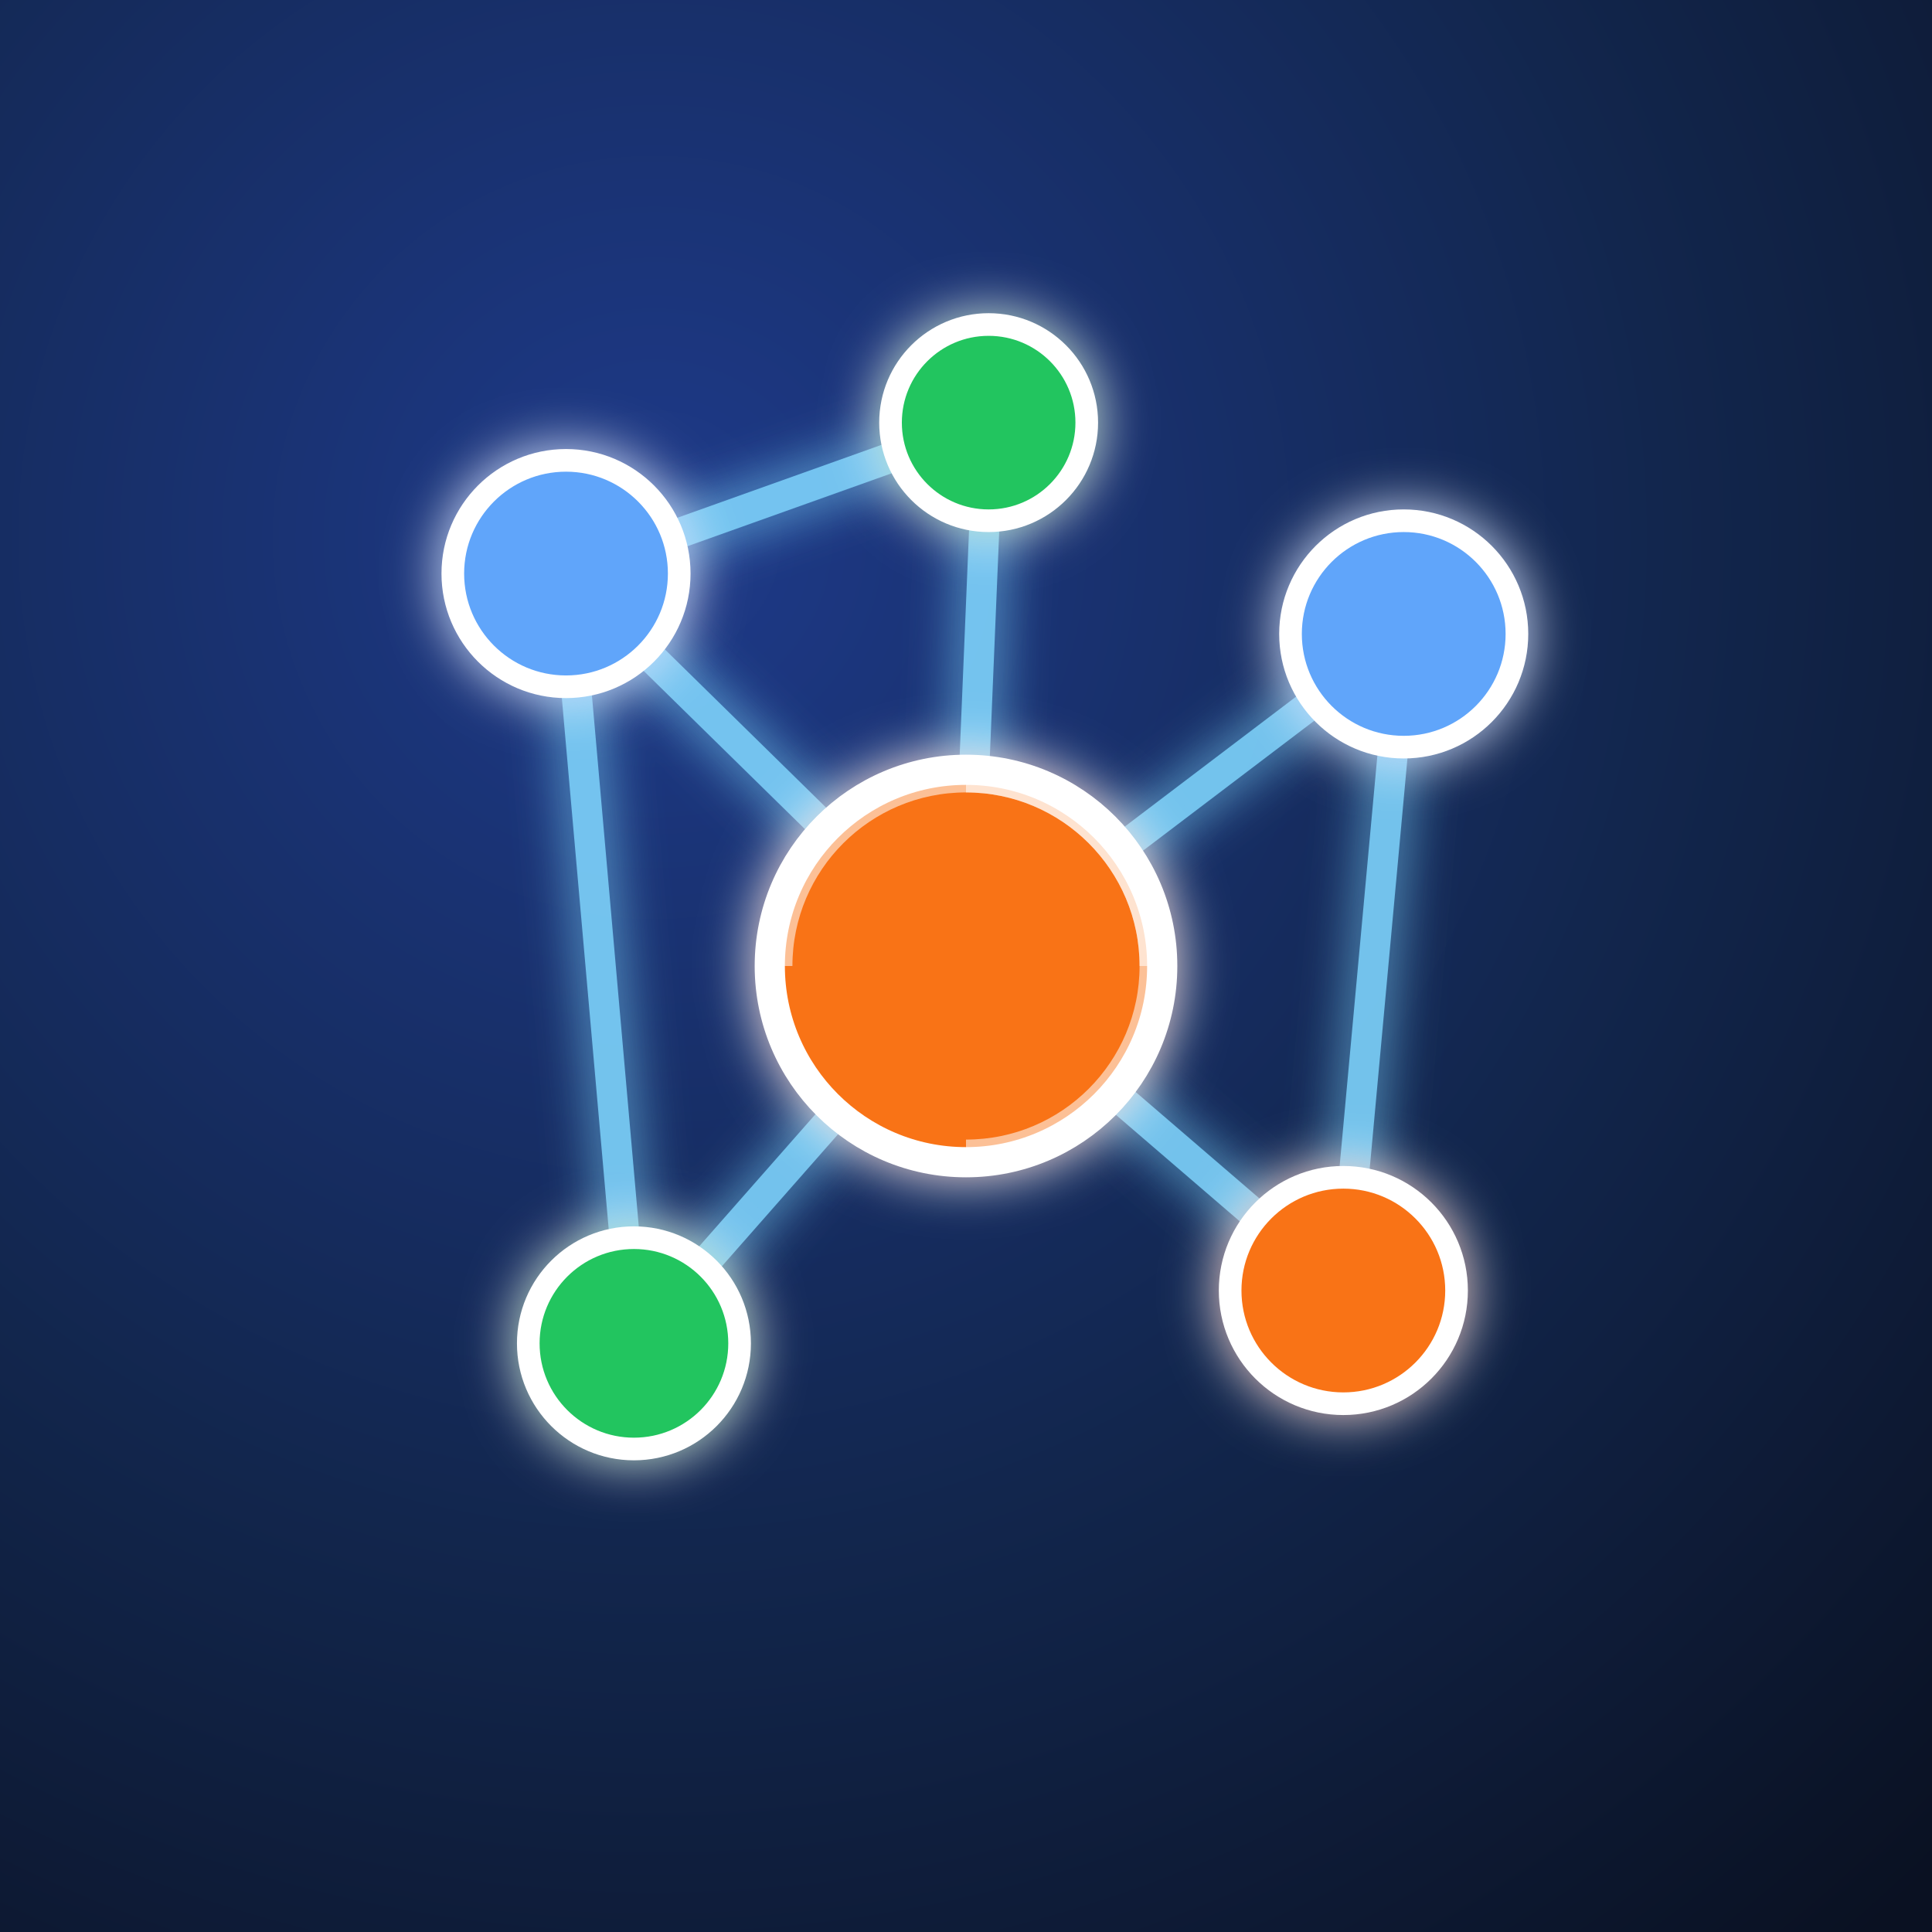
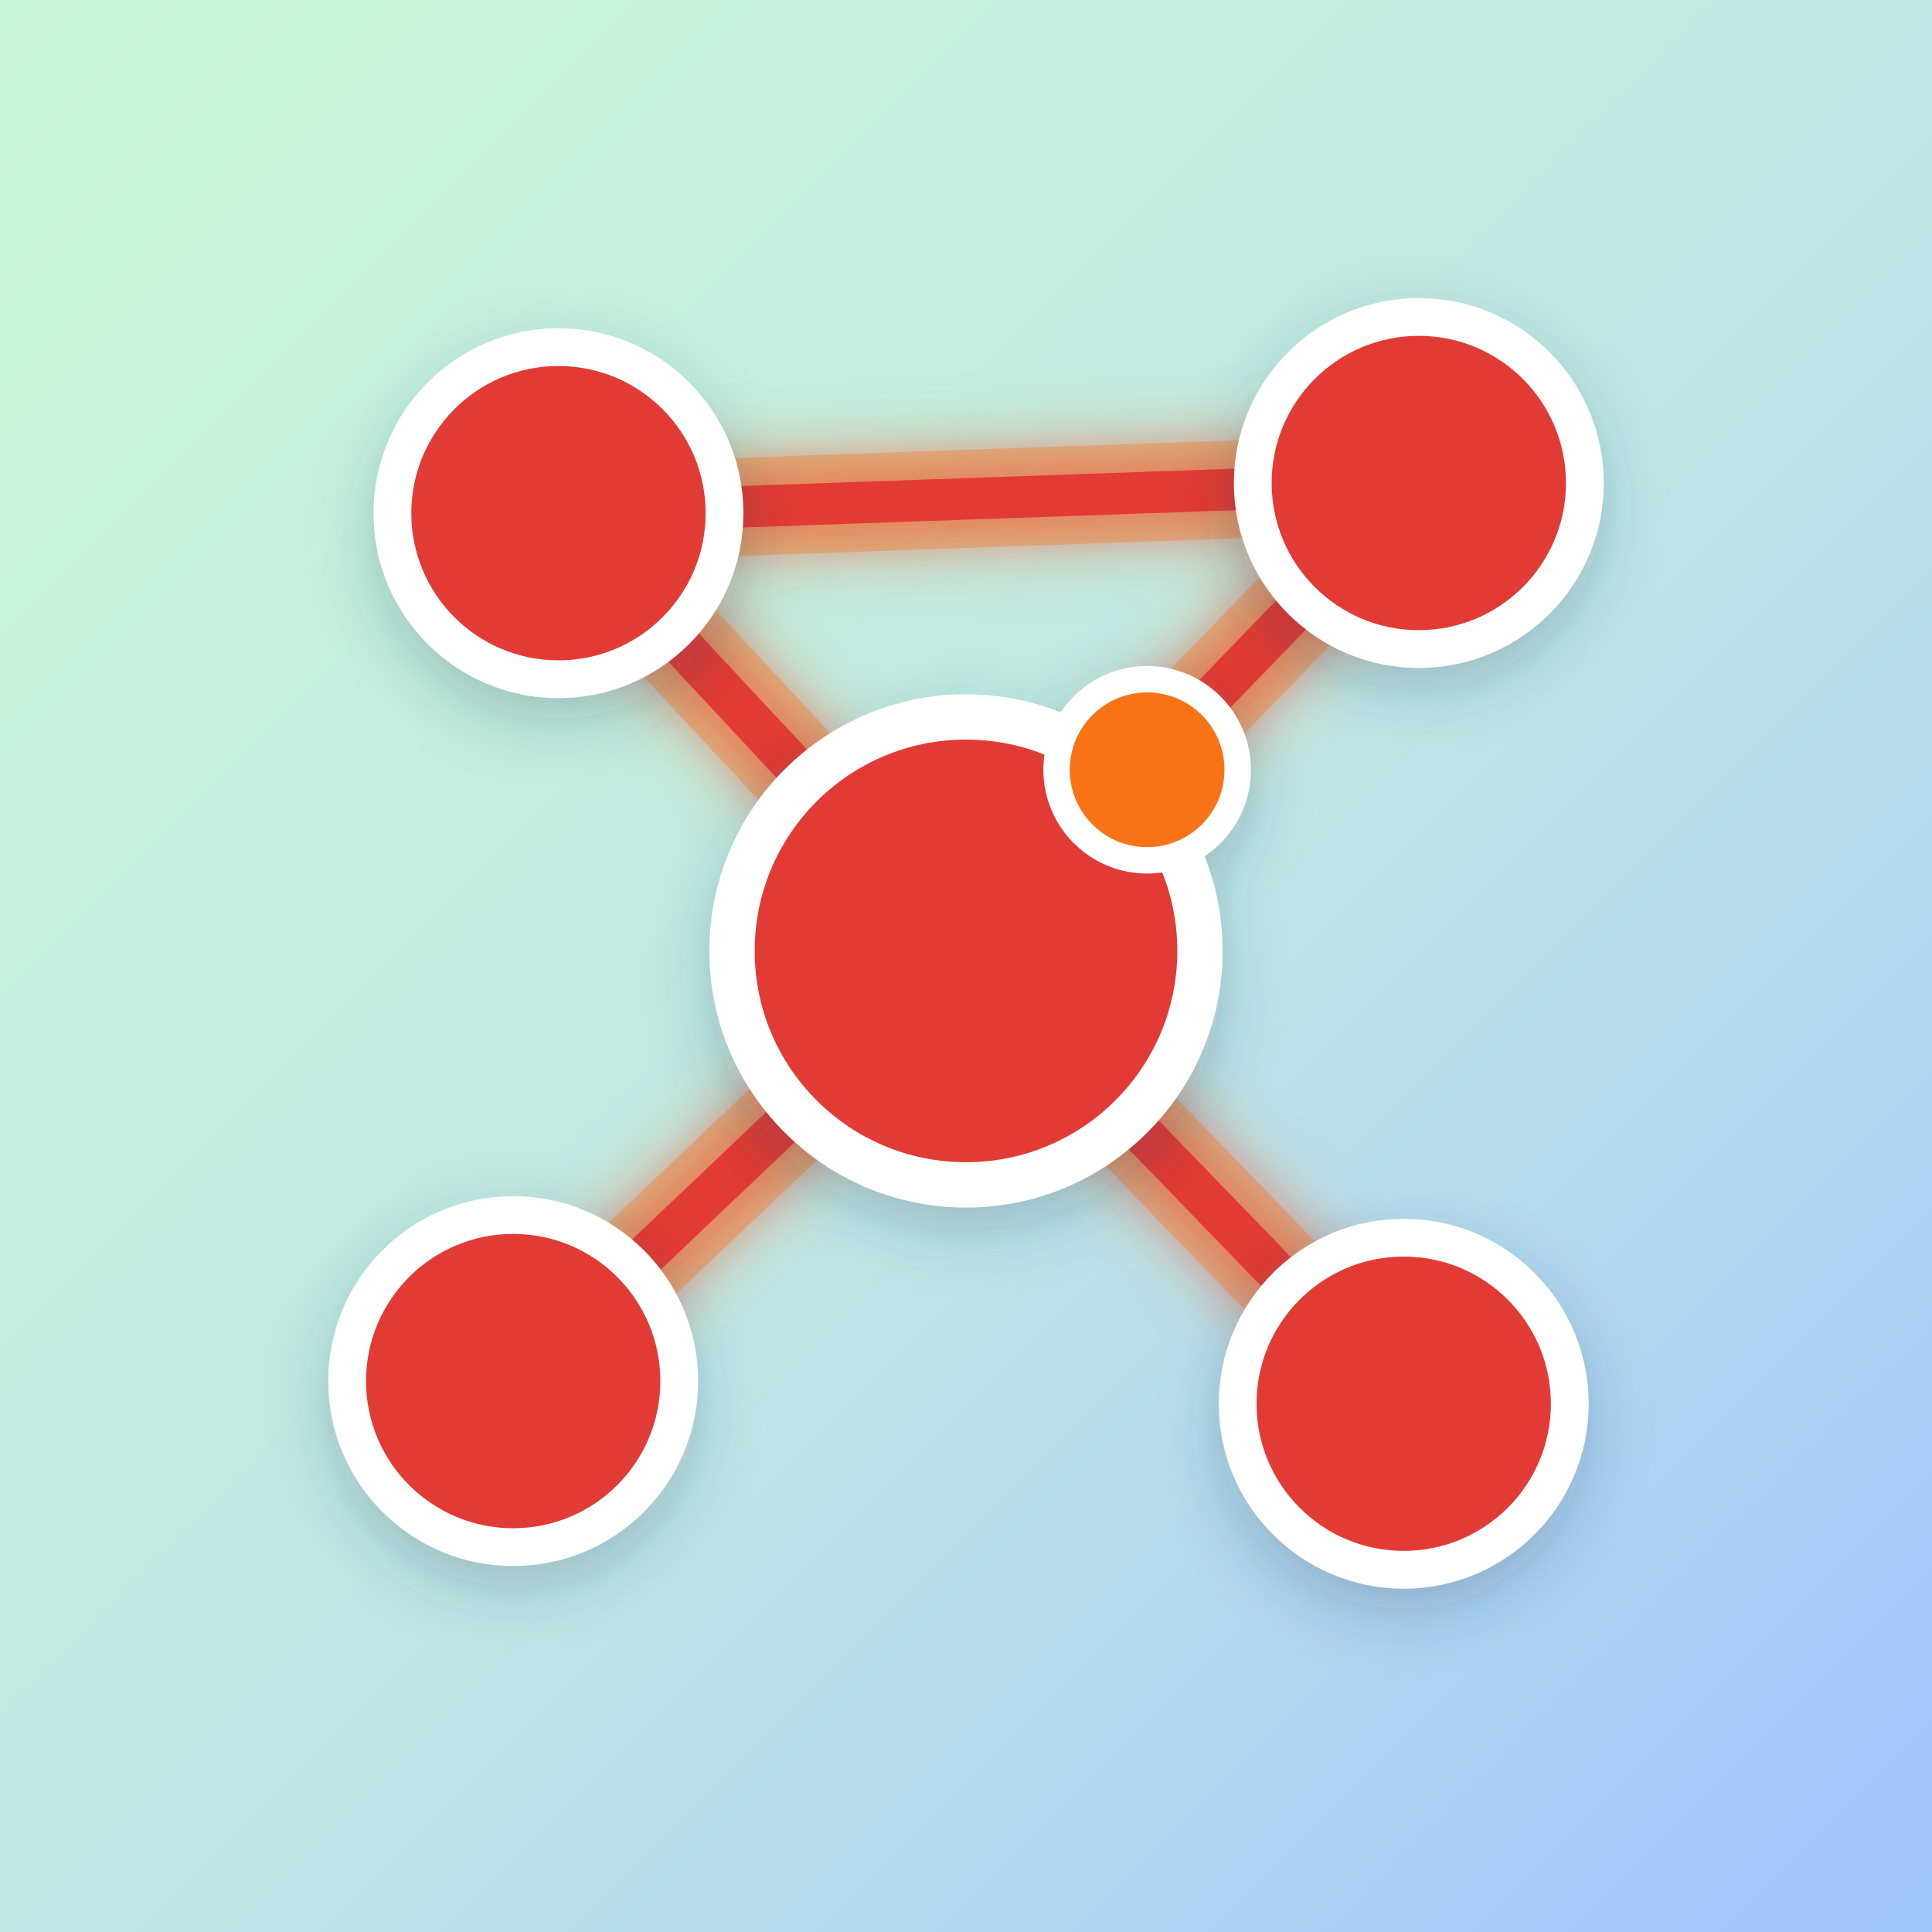
<svg xmlns="http://www.w3.org/2000/svg" viewBox="0 0 512 512" width="512" height="512">
  <defs>
-     <radialGradient id="bg" cx="34%" cy="28%" r="95%">
-       <stop offset="0%" stop-color="#1e3a8a" />
-       <stop offset="55%" stop-color="#12264d" />
-       <stop offset="100%" stop-color="#0a1122" />
-     </radialGradient>
+     <linearGradient id="bg" x1="0" y1="0" x2="1" y2="1">
+       <stop offset="0" stop-color="#c9f8d6" />
+       <stop offset="0.55" stop-color="#bfe6e6" />
+       <stop offset="1" stop-color="#9fc3fd" />
+     </linearGradient>
    <filter id="glow" x="-60%" y="-60%" width="220%" height="220%">
-       <feGaussianBlur stdDeviation="7" result="b" />
+       <feGaussianBlur stdDeviation="9" result="b" />
      <feMerge>
        <feMergeNode in="b" />
        <feMergeNode in="SourceGraphic" />
      </feMerge>
    </filter>
+     <filter id="soft" x="-40%" y="-40%" width="180%" height="180%">
+       <feDropShadow dx="0" dy="6" stdDeviation="8" flood-color="#1e3a5f" flood-opacity="0.25" />
+     </filter>
  </defs>
  <rect width="512" height="512" fill="url(#bg)" />
-   <g stroke="#7dd3fc" stroke-width="8" stroke-linecap="round" opacity="0.9" filter="url(#glow)">
-     <line x1="256" y1="256" x2="150" y2="152" />
-     <line x1="256" y1="256" x2="262" y2="112" />
-     <line x1="256" y1="256" x2="372" y2="168" />
-     <line x1="256" y1="256" x2="168" y2="356" />
-     <line x1="256" y1="256" x2="356" y2="342" />
-     <line x1="150" y1="152" x2="262" y2="112" />
-     <line x1="372" y1="168" x2="356" y2="342" />
-     <line x1="150" y1="152" x2="168" y2="356" />
+   <g stroke-linecap="round" filter="url(#glow)">
+     <g stroke="#f97316" stroke-width="26" opacity="0.35">
+       <line x1="256" y1="252" x2="148" y2="136" />
+       <line x1="256" y1="252" x2="376" y2="128" />
+       <line x1="256" y1="252" x2="136" y2="366" />
+       <line x1="256" y1="252" x2="372" y2="372" />
+       <line x1="148" y1="136" x2="376" y2="128" />
+     </g>
+     <g stroke="#e23b34" stroke-width="11">
+       <line x1="256" y1="252" x2="148" y2="136" />
+       <line x1="256" y1="252" x2="376" y2="128" />
+       <line x1="256" y1="252" x2="136" y2="366" />
+       <line x1="256" y1="252" x2="372" y2="372" />
+       <line x1="148" y1="136" x2="376" y2="128" />
+     </g>
  </g>
-   <g filter="url(#glow)" stroke="#ffffff" stroke-width="6">
-     <circle cx="150" cy="152" r="30" fill="#60a5fa" />
-     <circle cx="262" cy="112" r="26" fill="#22c55e" />
-     <circle cx="372" cy="168" r="30" fill="#60a5fa" />
-     <circle cx="168" cy="356" r="28" fill="#22c55e" />
-     <circle cx="356" cy="342" r="30" fill="#f97316" />
+   <g filter="url(#soft)">
+     <circle cx="148" cy="136" r="44" fill="#e23b34" stroke="#ffffff" stroke-width="10" />
+     <circle cx="376" cy="128" r="44" fill="#e23b34" stroke="#ffffff" stroke-width="10" />
+     <circle cx="136" cy="366" r="44" fill="#e23b34" stroke="#ffffff" stroke-width="10" />
+     <circle cx="372" cy="372" r="44" fill="#e23b34" stroke="#ffffff" stroke-width="10" />
  </g>
-   <circle cx="256" cy="256" r="52" fill="#f97316" stroke="#ffffff" stroke-width="8" filter="url(#glow)" />
-   <path d="M256 208 A48 48 0 0 1 256 304" fill="none" stroke="#ffffff" stroke-width="4" opacity="0.55" />
-   <path d="M208 256 A48 48 0 0 1 304 256" fill="none" stroke="#ffffff" stroke-width="4" opacity="0.55" />
+   <g filter="url(#soft)">
+     <circle cx="256" cy="252" r="62" fill="#e23b34" stroke="#ffffff" stroke-width="12" />
+     <circle cx="304" cy="204" r="24" fill="#f97316" stroke="#ffffff" stroke-width="7" />
+   </g>
</svg>
